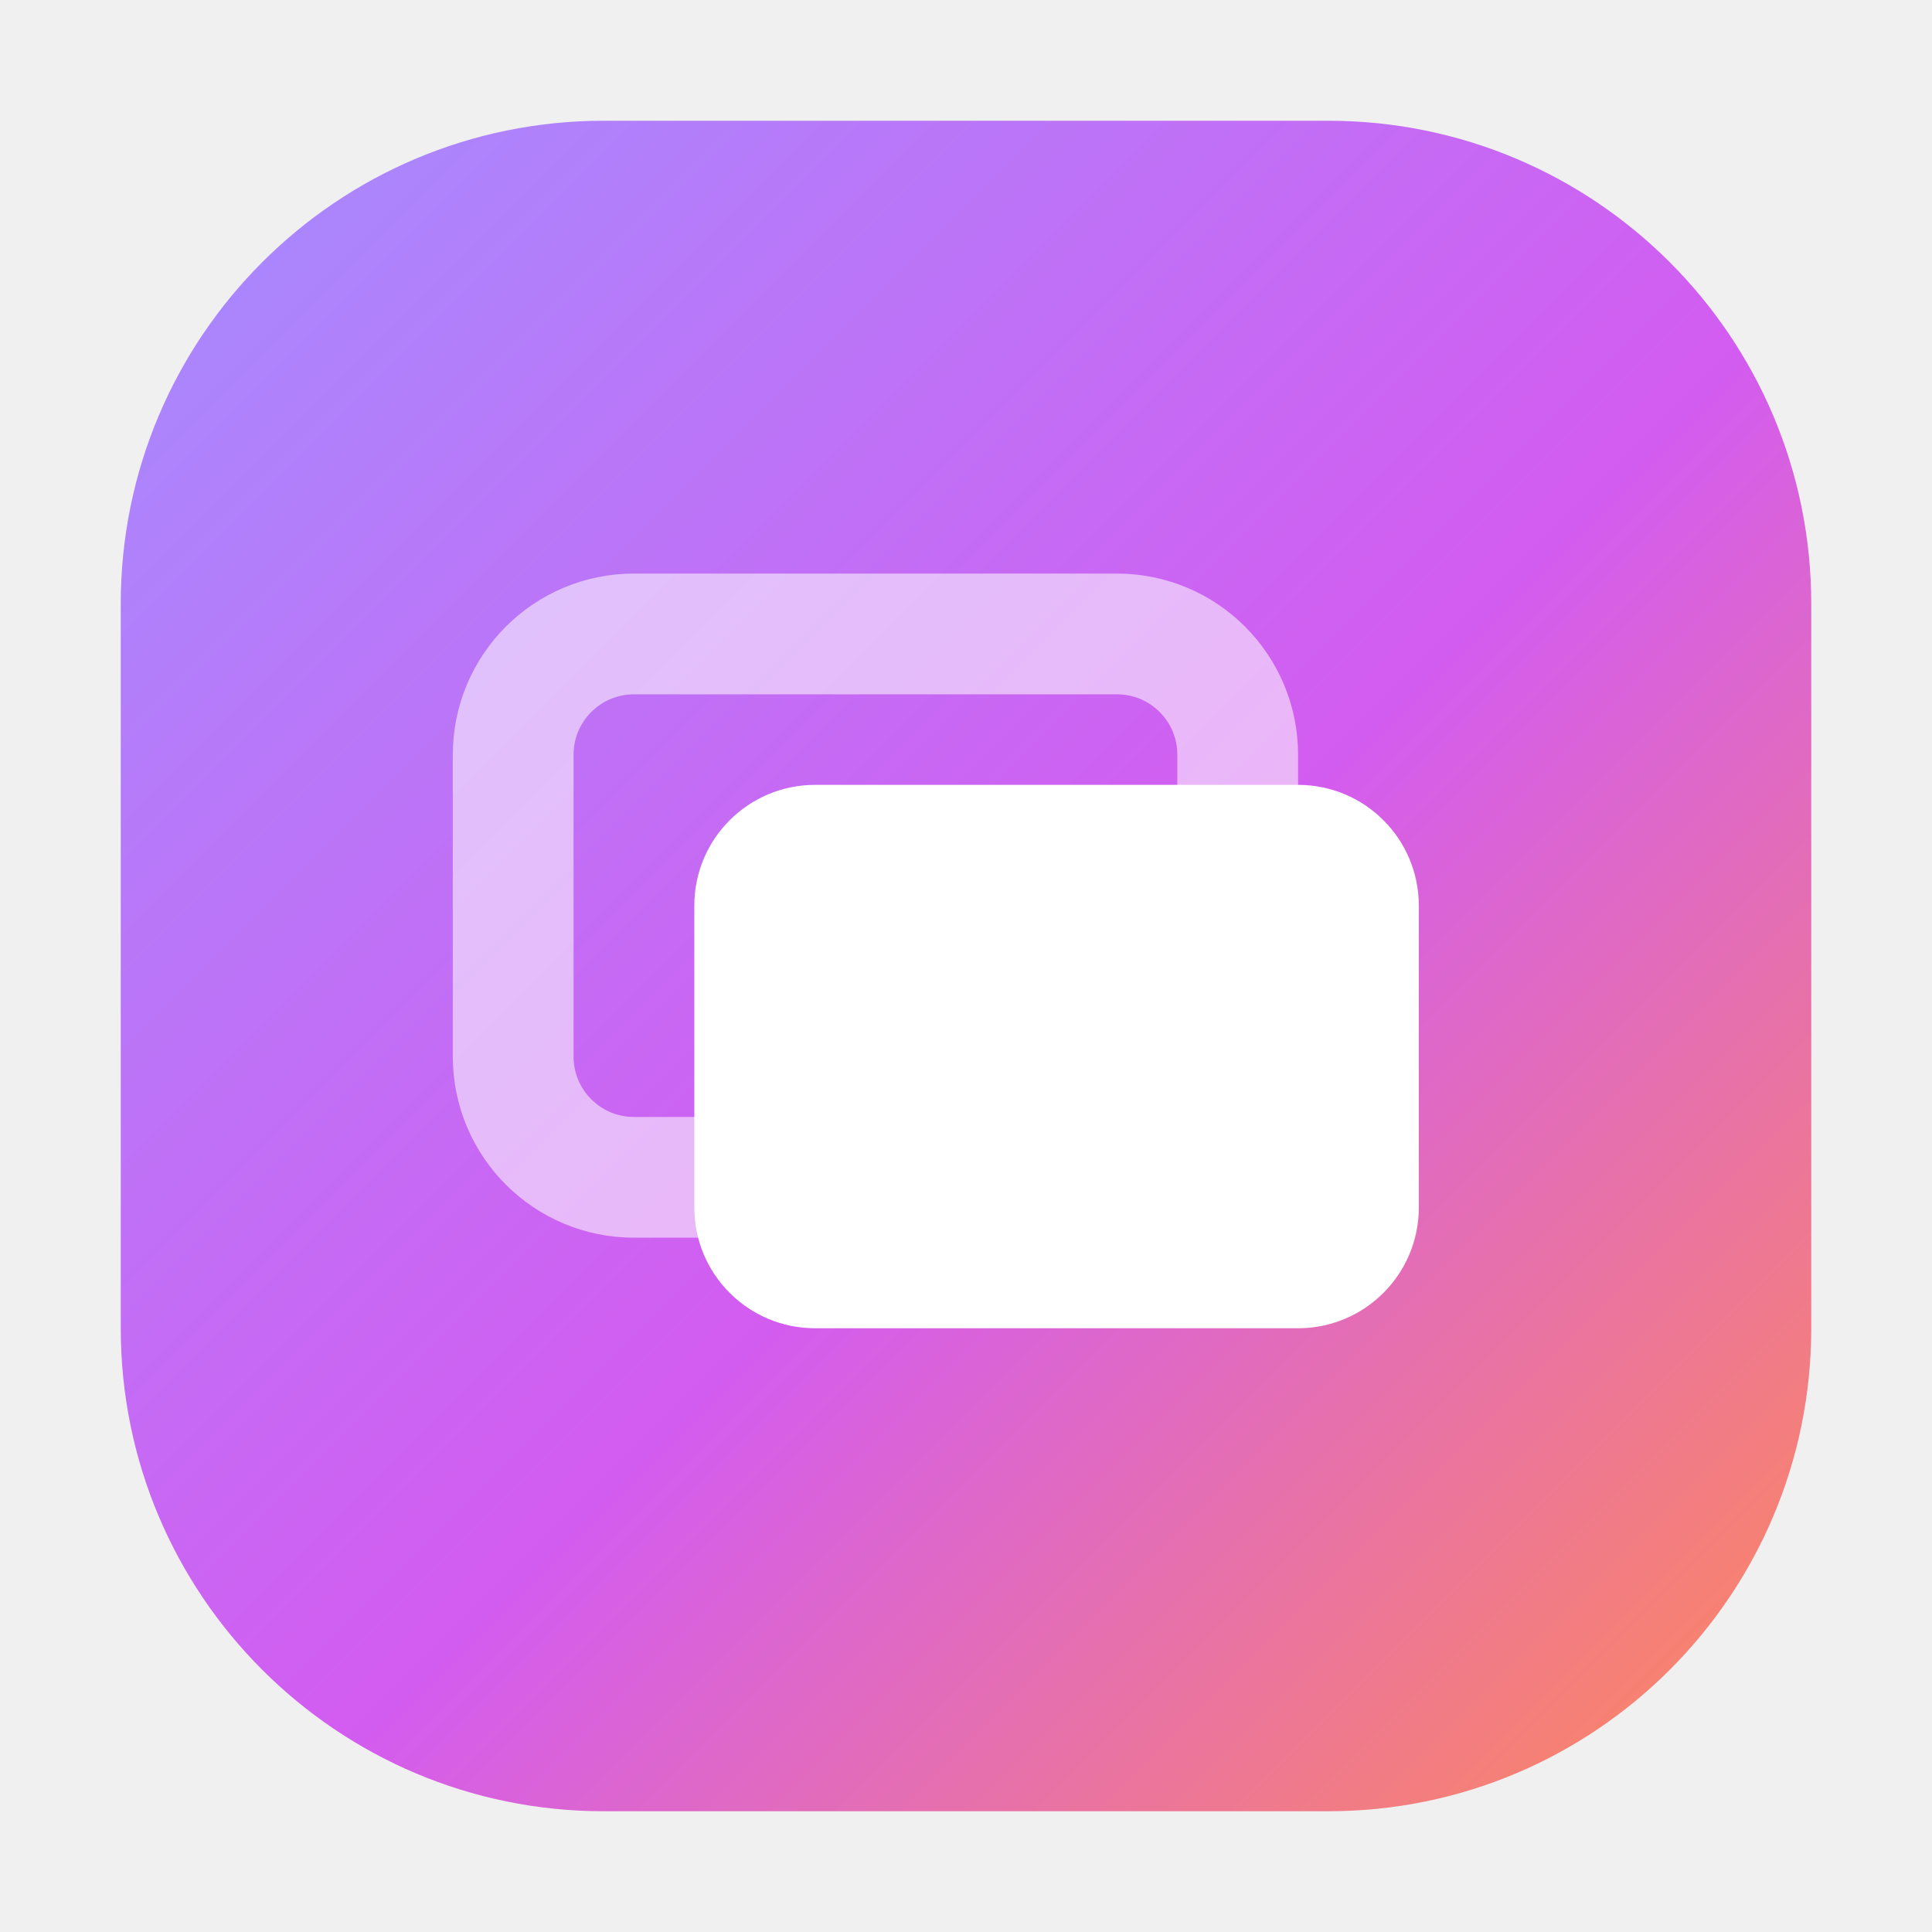
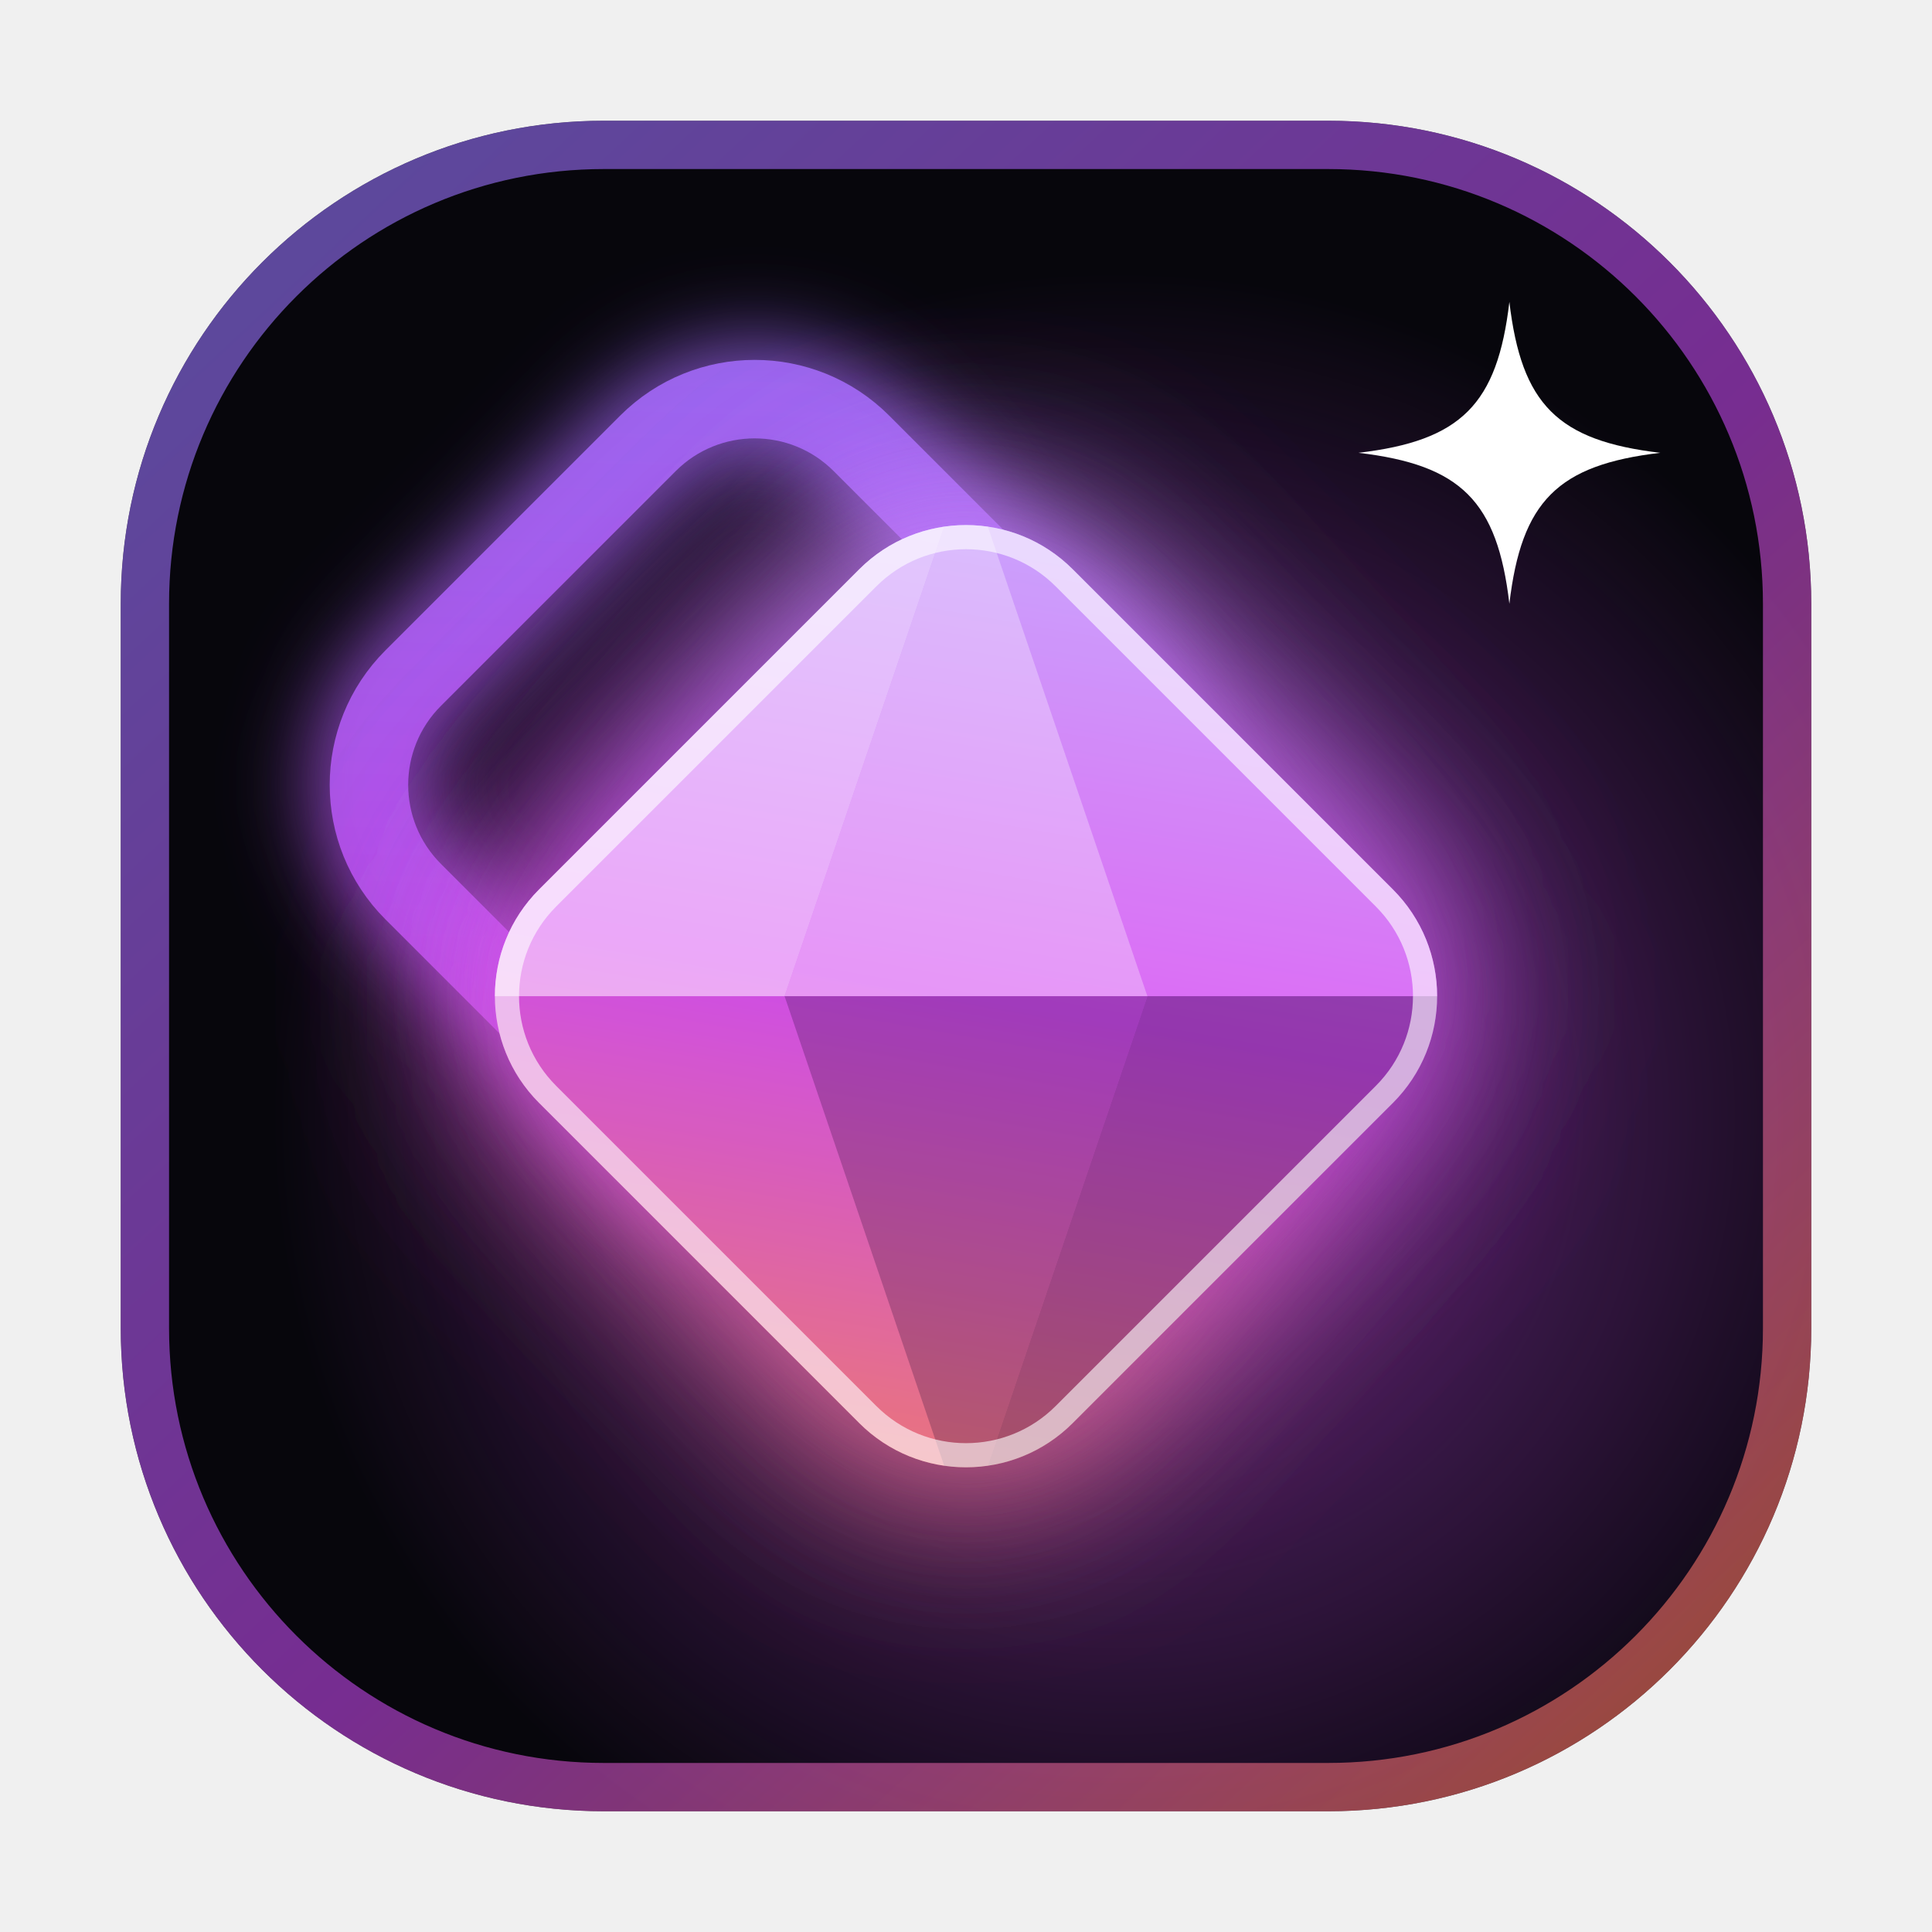
<svg xmlns="http://www.w3.org/2000/svg" viewBox="0 0 64 64">
  <defs>
-     <linearGradient id="g" x1="0" y1="0" x2="1" y2="1">
-       <stop offset="0" stop-color="#a48dff" />
-       <stop offset=".55" stop-color="#d35cf0" />
-       <stop offset="1" stop-color="#ff8a55" />
+     <linearGradient id="g" x1="6" y1="4" x2="58" y2="60" gradientUnits="userSpaceOnUse">
+       <stop stop-color="#8F7CFF" />
+       <stop offset=".55" stop-color="#C147E9" />
+       <stop offset="1" stop-color="#FF7A45" />
+     </linearGradient>
+     <filter id="bl" x="-60%" y="-60%" width="220%" height="220%">
+       <feGaussianBlur stdDeviation="3.2" />
+     </filter>
+     <filter id="bl2" x="-60%" y="-60%" width="220%" height="220%">
+       <feGaussianBlur stdDeviation="1.4" />
+     </filter>
+     <linearGradient id="gm" x1="19.6" y1="15.3" x2="44.4" y2="50.7" gradientUnits="userSpaceOnUse">
+       <stop offset="0" stop-color="#B9ABFF" />
+       <stop offset="0.5" stop-color="#D650F2" />
+       <stop offset="1" stop-color="#FF8A55" />
    </linearGradient>
  </defs>
-   <rect x="4" y="4" width="56" height="56" rx="16" fill="url(#g)" />
-   <rect x="17" y="21" width="24" height="18" rx="4" fill="none" stroke="#fff" stroke-width="4" opacity=".55" />
-   <rect x="23" y="26" width="24" height="18" rx="4" fill="#fff" />
+   <radialGradient id="glow" cx="37" cy="37" r="28" gradientUnits="userSpaceOnUse">
+     <stop stop-color="#C147E9" stop-opacity=".55" />
+     <stop offset="1" stop-color="#C147E9" stop-opacity="0" />
+   </radialGradient>
+   <rect x="4" y="4" width="56" height="56" rx="16" fill="#07060C" />
+   <rect x="4" y="4" width="56" height="56" rx="16" fill="url(#glow)" />
+   <rect x="4.8" y="4.8" width="54.4" height="54.4" rx="15.2" fill="none" stroke="url(#g)" stroke-opacity=".6" stroke-width="1.6" />
+   <g filter="url(#bl2)" opacity=".8">
+     <rect x="14.50" y="15.50" width="21" height="21" rx="5" transform="rotate(45 25 26)" fill="none" stroke="url(#g)" stroke-width="3.6" />
+   </g>
+   <rect x="14.50" y="15.50" width="21" height="21" rx="5" transform="rotate(45 25 26)" fill="none" stroke="url(#g)" stroke-width="2.6" stroke-opacity="0.9" />
+   <g filter="url(#bl)" opacity="1">
+     <rect x="19.50" y="20.50" width="25" height="25" rx="5" transform="rotate(45 32 33)" fill="url(#gm)" />
+   </g>
+   <g filter="url(#bl)" opacity="0.6">
+     <rect x="19.50" y="20.50" width="25" height="25" rx="5" transform="rotate(45 32 33)" fill="url(#gm)" />
+   </g>
+   <clipPath id="c">
+     <rect x="19.50" y="20.50" width="25" height="25" rx="5" transform="rotate(45 32 33)" />
+   </clipPath>
+   <g opacity="1">
+     <rect x="19.50" y="20.50" width="25" height="25" rx="5" transform="rotate(45 32 33)" fill="url(#gm)" />
+     <g clip-path="url(#c)">
+       <path d="M14.32 33.00 32.00 15.32 25.99 33.00Z" fill="#fff" fill-opacity="0.50" />
+       <path d="M25.99 33.00 32.00 15.32 38.01 33.00Z" fill="#fff" fill-opacity="0.40" />
+       <path d="M38.01 33.00 32.00 15.32 49.68 33.00Z" fill="#fff" fill-opacity="0.15" />
+       <path d="M14.32 33.00 25.99 33.00 32.00 50.68Z" fill="#1A0630" fill-opacity="0.05" />
+       <path d="M25.99 33.00 38.01 33.00 32.00 50.68Z" fill="#1A0630" fill-opacity="0.28" />
+       <path d="M38.01 33.00 49.68 33.00 32.00 50.68Z" fill="#1A0630" fill-opacity="0.35" />
+     </g>
+     <rect x="19.90" y="20.90" width="24.2" height="24.2" rx="4.6" transform="rotate(45 32 33)" fill="none" stroke="#fff" stroke-opacity="0.6" stroke-width=".8" />
+   </g>
+   <path transform="translate(50 15) scale(1)" d="M0 -5C.4 -1.6 1.6 -.4 5 0 1.6 .4 .4 1.6 0 5-.4 1.6-1.6 .4-5 0-1.6-.4-.4-1.6 0-5Z" fill="#fff" opacity="1" />
</svg>
